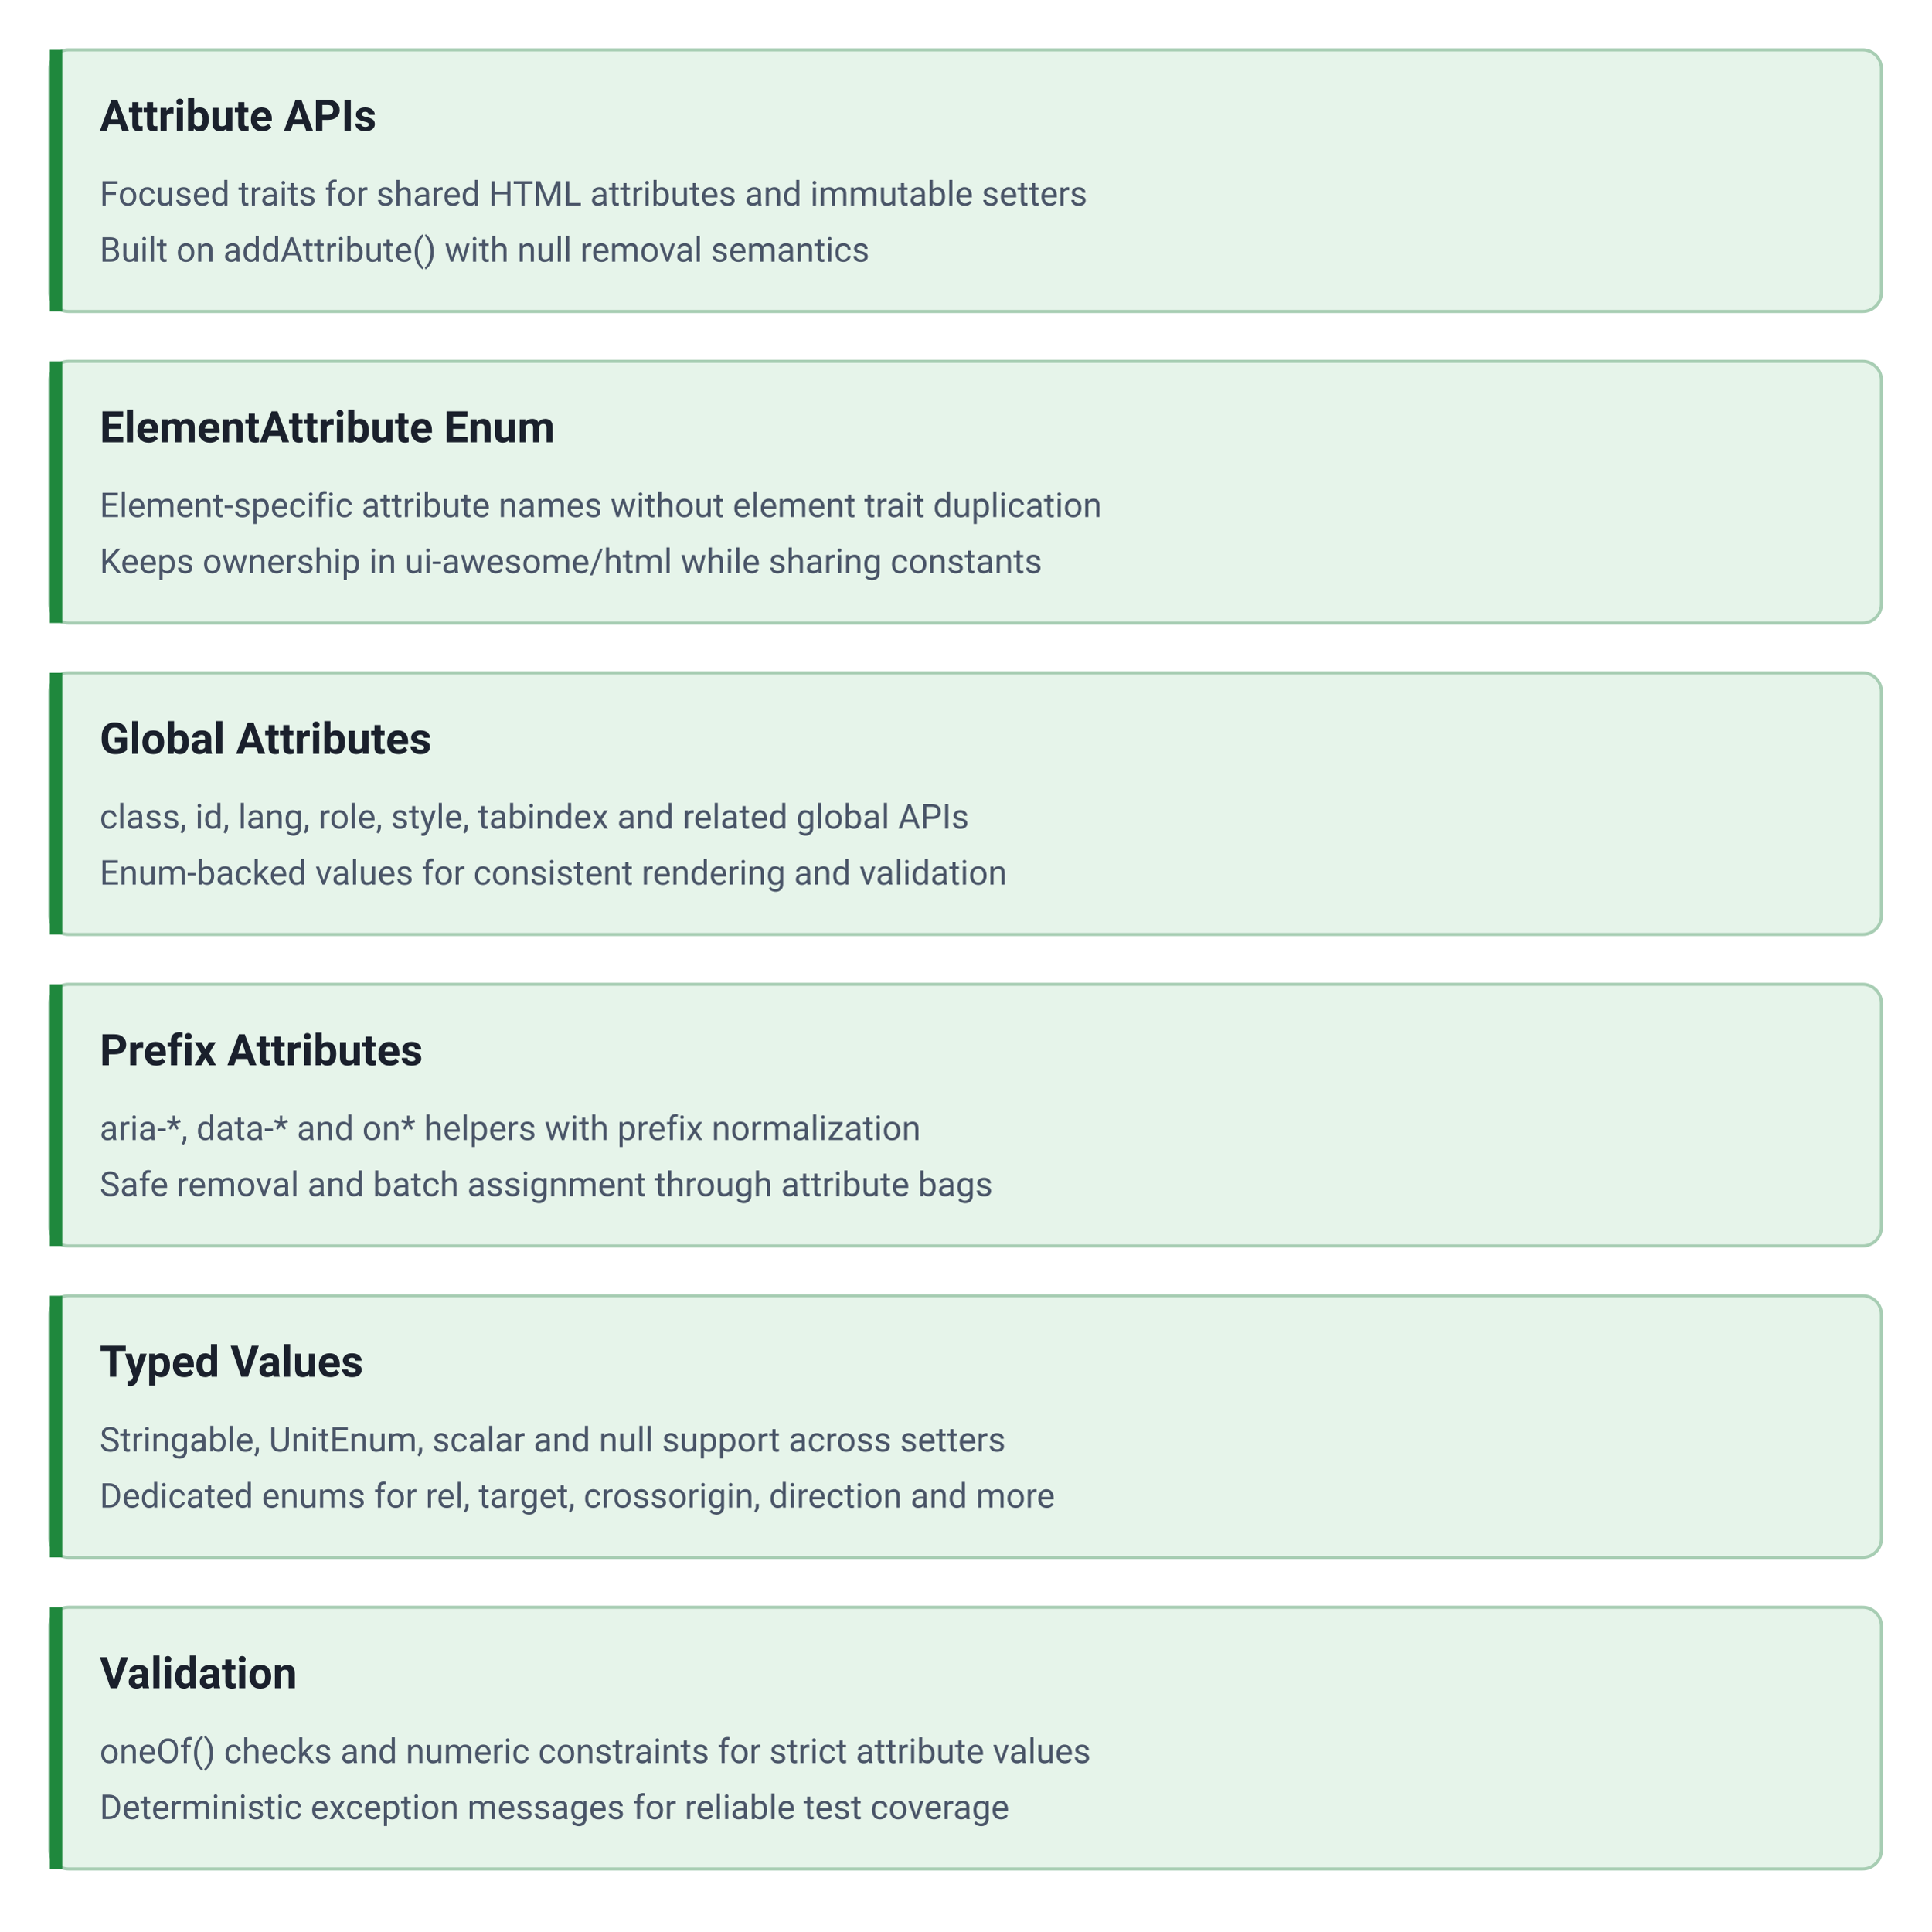
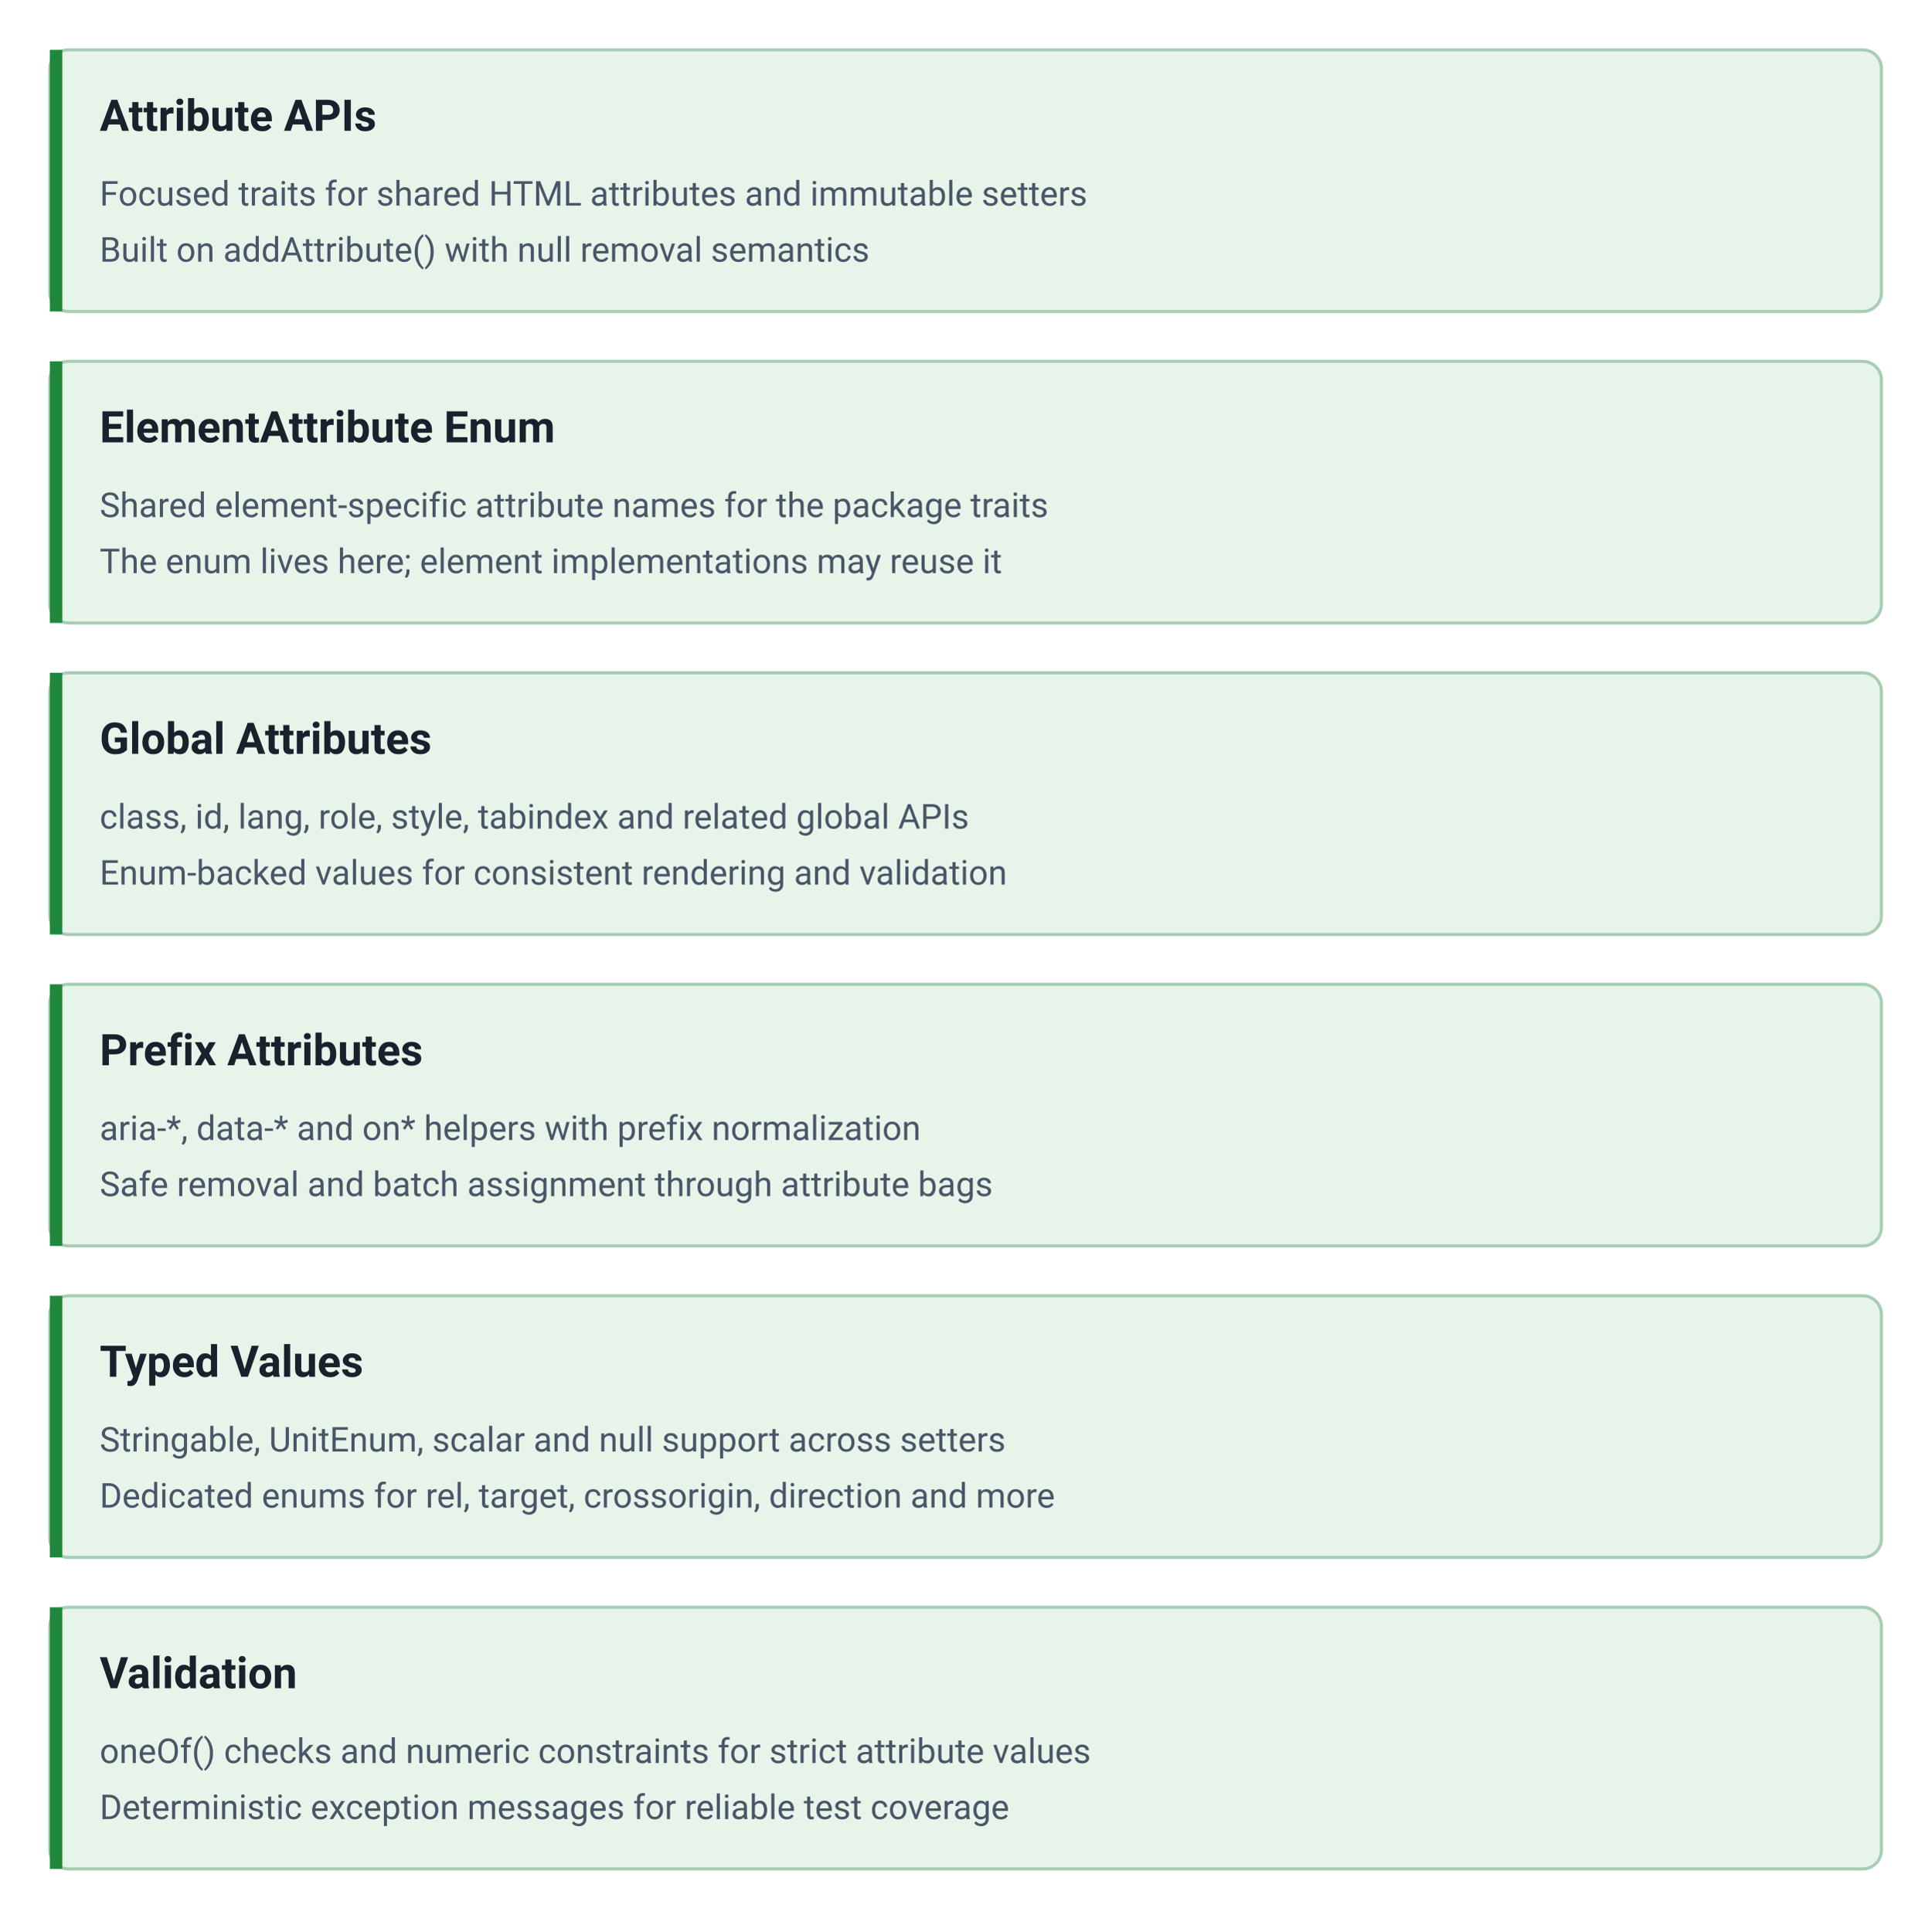
<svg xmlns="http://www.w3.org/2000/svg" viewBox="0 0 620 620" width="100%" height="580">
  <style>
        text { font-family: -apple-system, BlinkMacSystemFont, "Segoe UI", Roboto, Helvetica, Arial, sans-serif; }
        .box-bg { fill: #e6f4ea; stroke: #a7cdb3; stroke-width: 1; }
        .title { font-weight: 700; font-size: 14px; fill: #1a202c; }
        .content { font-size: 11px; fill: #4a5568; }
    </style>
  <g>
    <rect class="box-bg" x="16" y="16" width="588" height="84" rx="6" />
    <rect x="16" y="16" width="4" height="84" fill="#1f883d" />
    <text class="title" x="32" y="42">Attribute APIs</text>
    <text class="content" x="32" y="66">Focused traits for shared HTML attributes and immutable setters</text>
    <text class="content" x="32" y="84">Built on addAttribute() with null removal semantics</text>
  </g>
  <g>
    <rect class="box-bg" x="16" y="116" width="588" height="84" rx="6" />
    <rect x="16" y="116" width="4" height="84" fill="#1f883d" />
    <text class="title" x="32" y="142">ElementAttribute Enum</text>
-     <text class="content" x="32" y="166">Element-specific attribute names without element trait duplication</text>
-     <text class="content" x="32" y="184">Keeps ownership in ui-awesome/html while sharing constants</text>
+     <text class="content" x="32" y="166">Shared element-specific attribute names for the package traits</text>
+     <text class="content" x="32" y="184">The enum lives here; element implementations may reuse it</text>
  </g>
  <g>
    <rect class="box-bg" x="16" y="216" width="588" height="84" rx="6" />
    <rect x="16" y="216" width="4" height="84" fill="#1f883d" />
    <text class="title" x="32" y="242">Global Attributes</text>
    <text class="content" x="32" y="266">class, id, lang, role, style, tabindex and related global APIs</text>
    <text class="content" x="32" y="284">Enum-backed values for consistent rendering and validation</text>
  </g>
  <g>
    <rect class="box-bg" x="16" y="316" width="588" height="84" rx="6" />
    <rect x="16" y="316" width="4" height="84" fill="#1f883d" />
    <text class="title" x="32" y="342">Prefix Attributes</text>
    <text class="content" x="32" y="366">aria-*, data-* and on* helpers with prefix normalization</text>
    <text class="content" x="32" y="384">Safe removal and batch assignment through attribute bags</text>
  </g>
  <g>
    <rect class="box-bg" x="16" y="416" width="588" height="84" rx="6" />
    <rect x="16" y="416" width="4" height="84" fill="#1f883d" />
    <text class="title" x="32" y="442">Typed Values</text>
    <text class="content" x="32" y="466">Stringable, UnitEnum, scalar and null support across setters</text>
    <text class="content" x="32" y="484">Dedicated enums for rel, target, crossorigin, direction and more</text>
  </g>
  <g>
    <rect class="box-bg" x="16" y="516" width="588" height="84" rx="6" />
    <rect x="16" y="516" width="4" height="84" fill="#1f883d" />
    <text class="title" x="32" y="542">Validation</text>
    <text class="content" x="32" y="566">oneOf() checks and numeric constraints for strict attribute values</text>
    <text class="content" x="32" y="584">Deterministic exception messages for reliable test coverage</text>
  </g>
</svg>
